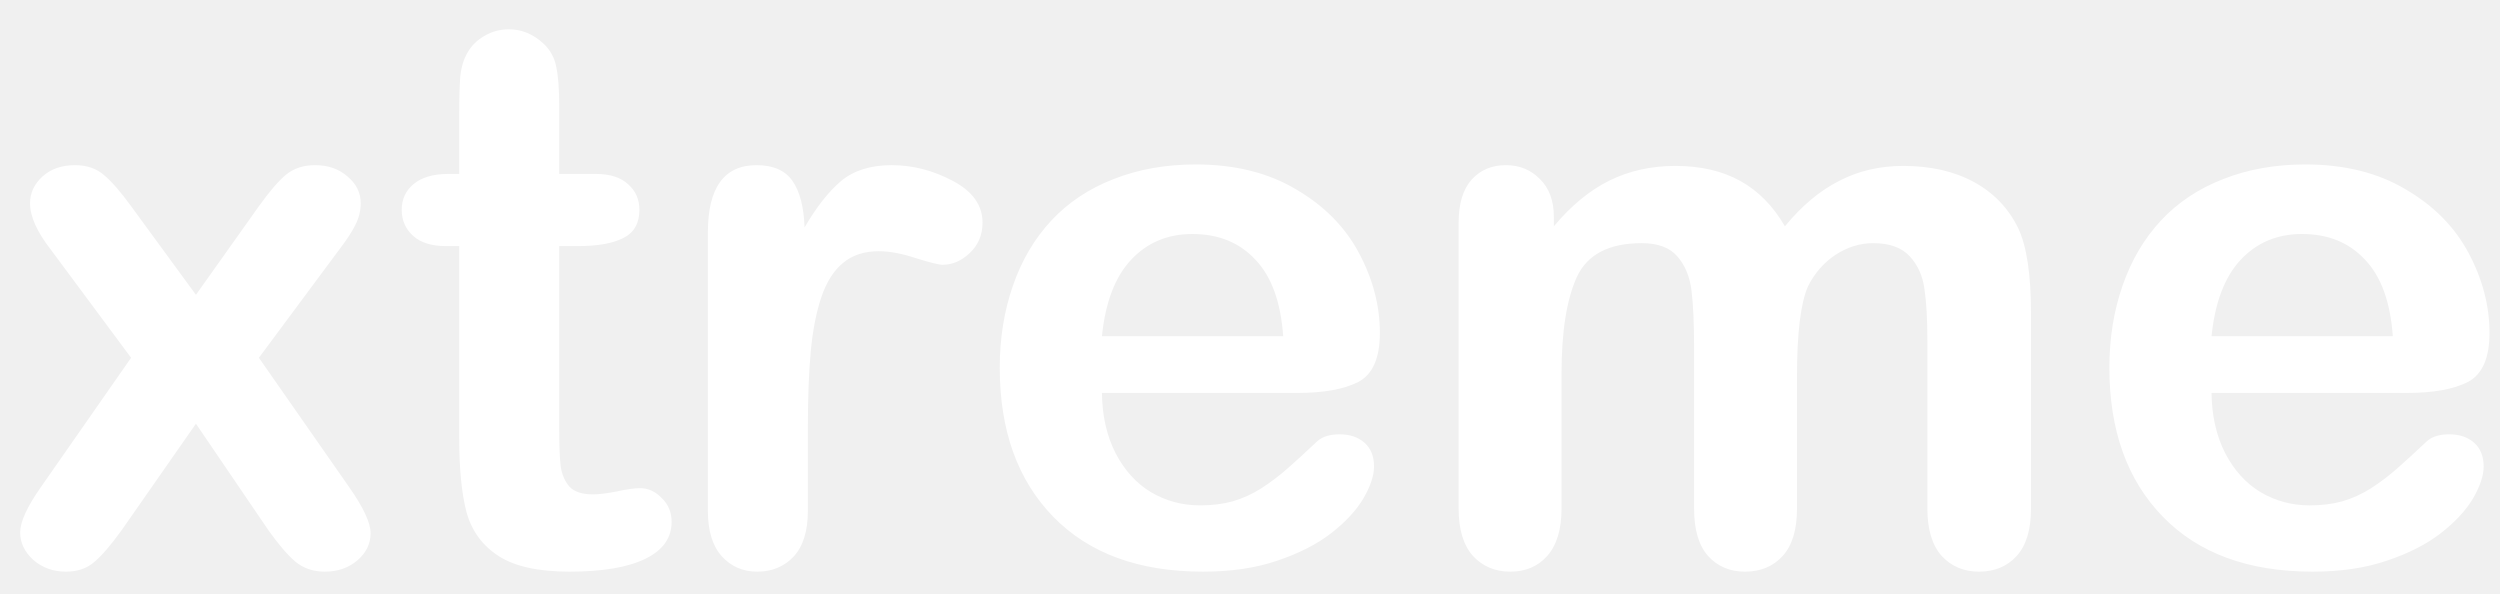
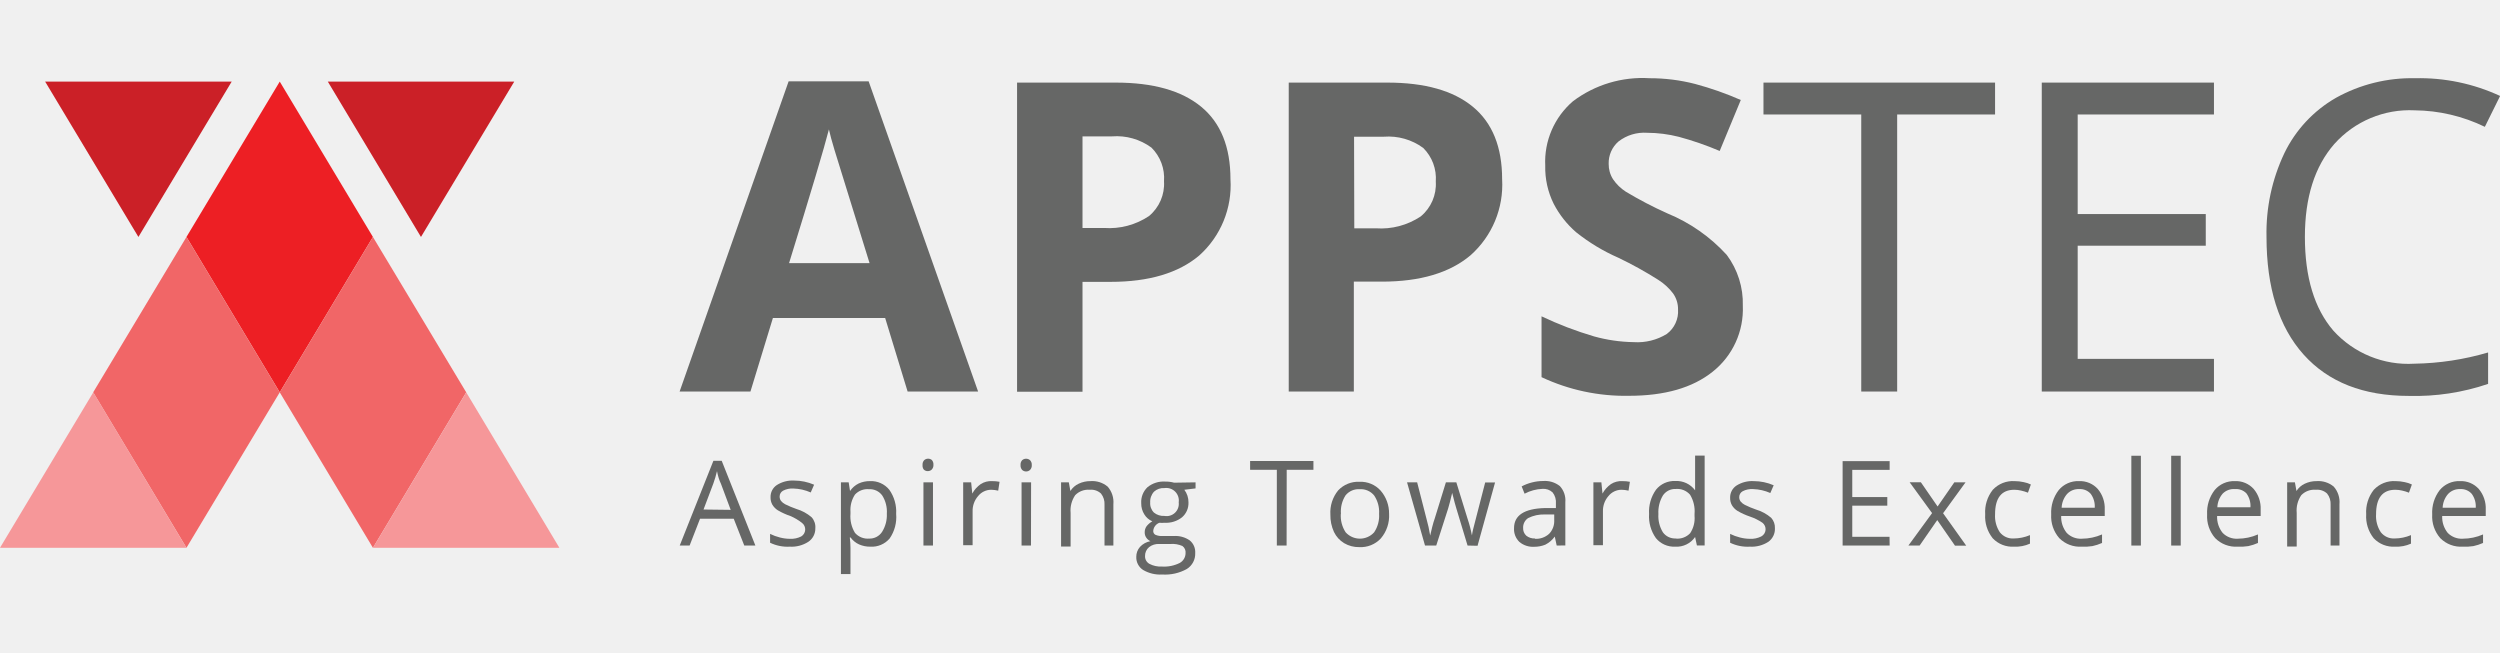
- <svg xmlns="http://www.w3.org/2000/svg" width="80" height="19" viewBox="0 0 80 19" fill="#fff">
-   <path d="M8.59 16.969L6.27 13.559L3.891 16.969C3.547 17.445 3.254 17.785 3.012 17.988C2.777 18.191 2.477 18.293 2.109 18.293C1.703 18.293 1.355 18.168 1.066 17.918C0.785 17.66 0.645 17.367 0.645 17.039C0.645 16.703 0.863 16.223 1.301 15.598L4.195 11.449L1.629 7.992C1.184 7.422 0.961 6.926 0.961 6.504C0.961 6.176 1.094 5.891 1.359 5.648C1.625 5.406 1.973 5.285 2.402 5.285C2.777 5.285 3.086 5.391 3.328 5.602C3.578 5.812 3.867 6.145 4.195 6.598L6.27 9.434L8.285 6.598C8.621 6.129 8.91 5.793 9.152 5.59C9.402 5.387 9.711 5.285 10.078 5.285C10.5 5.285 10.848 5.406 11.121 5.648C11.402 5.883 11.543 6.168 11.543 6.504C11.543 6.746 11.484 6.98 11.367 7.207C11.258 7.426 11.086 7.688 10.852 7.992L8.285 11.449L11.18 15.598C11.633 16.246 11.859 16.734 11.859 17.062C11.859 17.398 11.719 17.688 11.438 17.93C11.156 18.172 10.809 18.293 10.395 18.293C10.027 18.293 9.715 18.188 9.457 17.977C9.207 17.766 8.918 17.43 8.59 16.969ZM14.344 5.566H14.695V3.645C14.695 3.129 14.707 2.727 14.73 2.438C14.762 2.141 14.84 1.887 14.965 1.676C15.09 1.457 15.27 1.281 15.504 1.148C15.738 1.008 16 0.938 16.289 0.938C16.695 0.938 17.062 1.09 17.391 1.395C17.609 1.598 17.746 1.848 17.801 2.145C17.863 2.434 17.895 2.848 17.895 3.387V5.566H19.066C19.52 5.566 19.863 5.676 20.098 5.895C20.34 6.105 20.461 6.379 20.461 6.715C20.461 7.145 20.289 7.445 19.945 7.617C19.609 7.789 19.125 7.875 18.492 7.875H17.895V13.758C17.895 14.258 17.91 14.645 17.941 14.918C17.98 15.184 18.074 15.402 18.223 15.574C18.379 15.738 18.629 15.82 18.973 15.82C19.16 15.82 19.414 15.789 19.734 15.727C20.055 15.656 20.305 15.621 20.484 15.621C20.742 15.621 20.973 15.727 21.176 15.938C21.387 16.141 21.492 16.395 21.492 16.699C21.492 17.215 21.211 17.609 20.648 17.883C20.086 18.156 19.277 18.293 18.223 18.293C17.223 18.293 16.465 18.125 15.949 17.789C15.434 17.453 15.094 16.988 14.93 16.395C14.773 15.801 14.695 15.008 14.695 14.016V7.875H14.273C13.812 7.875 13.461 7.766 13.219 7.547C12.977 7.328 12.855 7.051 12.855 6.715C12.855 6.379 12.98 6.105 13.23 5.895C13.488 5.676 13.859 5.566 14.344 5.566ZM25.852 13.676V16.348C25.852 16.996 25.699 17.484 25.395 17.812C25.09 18.133 24.703 18.293 24.234 18.293C23.773 18.293 23.395 18.129 23.098 17.801C22.801 17.473 22.652 16.988 22.652 16.348V7.441C22.652 6.004 23.172 5.285 24.211 5.285C24.742 5.285 25.125 5.453 25.359 5.789C25.594 6.125 25.723 6.621 25.746 7.277C26.129 6.621 26.52 6.125 26.918 5.789C27.324 5.453 27.863 5.285 28.535 5.285C29.207 5.285 29.859 5.453 30.492 5.789C31.125 6.125 31.441 6.57 31.441 7.125C31.441 7.516 31.305 7.84 31.031 8.098C30.766 8.348 30.477 8.473 30.164 8.473C30.047 8.473 29.762 8.402 29.309 8.262C28.863 8.113 28.469 8.039 28.125 8.039C27.656 8.039 27.273 8.164 26.977 8.414C26.68 8.656 26.449 9.02 26.285 9.504C26.121 9.988 26.008 10.566 25.945 11.238C25.883 11.902 25.852 12.715 25.852 13.676ZM41.52 12.574H35.262C35.27 13.301 35.414 13.941 35.695 14.496C35.984 15.051 36.363 15.469 36.832 15.75C37.309 16.031 37.832 16.172 38.402 16.172C38.785 16.172 39.133 16.129 39.445 16.043C39.766 15.949 40.074 15.809 40.371 15.621C40.668 15.426 40.941 15.219 41.191 15C41.441 14.781 41.766 14.484 42.164 14.109C42.328 13.969 42.562 13.898 42.867 13.898C43.195 13.898 43.461 13.988 43.664 14.168C43.867 14.348 43.969 14.602 43.969 14.93C43.969 15.219 43.855 15.559 43.629 15.949C43.402 16.332 43.059 16.703 42.598 17.062C42.145 17.414 41.57 17.707 40.875 17.941C40.188 18.176 39.395 18.293 38.496 18.293C36.441 18.293 34.844 17.707 33.703 16.535C32.562 15.363 31.992 13.773 31.992 11.766C31.992 10.82 32.133 9.945 32.414 9.141C32.695 8.328 33.105 7.633 33.645 7.055C34.184 6.477 34.848 6.035 35.637 5.73C36.426 5.418 37.301 5.262 38.262 5.262C39.512 5.262 40.582 5.527 41.473 6.059C42.371 6.582 43.043 7.262 43.488 8.098C43.934 8.934 44.156 9.785 44.156 10.652C44.156 11.457 43.926 11.98 43.465 12.223C43.004 12.457 42.355 12.574 41.52 12.574ZM35.262 10.758H41.062C40.984 9.664 40.688 8.848 40.172 8.309C39.664 7.762 38.992 7.488 38.156 7.488C37.359 7.488 36.703 7.766 36.188 8.32C35.68 8.867 35.371 9.68 35.262 10.758ZM57.504 12.023V16.277C57.504 16.949 57.352 17.453 57.047 17.789C56.742 18.125 56.34 18.293 55.84 18.293C55.355 18.293 54.961 18.125 54.656 17.789C54.359 17.453 54.211 16.949 54.211 16.277V11.18C54.211 10.375 54.184 9.75 54.129 9.305C54.074 8.859 53.926 8.496 53.684 8.215C53.441 7.926 53.059 7.781 52.535 7.781C51.488 7.781 50.797 8.141 50.461 8.859C50.133 9.578 49.969 10.609 49.969 11.953V16.277C49.969 16.941 49.816 17.445 49.512 17.789C49.215 18.125 48.82 18.293 48.328 18.293C47.844 18.293 47.445 18.125 47.133 17.789C46.828 17.445 46.676 16.941 46.676 16.277V7.125C46.676 6.523 46.812 6.066 47.086 5.754C47.367 5.441 47.734 5.285 48.188 5.285C48.625 5.285 48.988 5.434 49.277 5.73C49.574 6.02 49.723 6.422 49.723 6.938V7.242C50.277 6.578 50.871 6.09 51.504 5.777C52.137 5.465 52.84 5.309 53.613 5.309C54.418 5.309 55.109 5.469 55.688 5.789C56.266 6.109 56.742 6.594 57.117 7.242C57.656 6.586 58.234 6.102 58.852 5.789C59.469 5.469 60.152 5.309 60.902 5.309C61.777 5.309 62.531 5.48 63.164 5.824C63.797 6.168 64.269 6.66 64.582 7.301C64.856 7.879 64.992 8.789 64.992 10.031V16.277C64.992 16.949 64.84 17.453 64.535 17.789C64.231 18.125 63.828 18.293 63.328 18.293C62.844 18.293 62.445 18.125 62.133 17.789C61.828 17.445 61.676 16.941 61.676 16.277V10.898C61.676 10.211 61.645 9.66 61.582 9.246C61.527 8.832 61.371 8.484 61.113 8.203C60.855 7.922 60.465 7.781 59.941 7.781C59.52 7.781 59.117 7.906 58.734 8.156C58.359 8.406 58.066 8.742 57.855 9.164C57.621 9.703 57.504 10.656 57.504 12.023ZM77.027 12.574H70.769C70.777 13.301 70.922 13.941 71.203 14.496C71.492 15.051 71.871 15.469 72.34 15.75C72.816 16.031 73.34 16.172 73.91 16.172C74.293 16.172 74.641 16.129 74.953 16.043C75.273 15.949 75.582 15.809 75.879 15.621C76.176 15.426 76.449 15.219 76.699 15C76.949 14.781 77.273 14.484 77.672 14.109C77.836 13.969 78.07 13.898 78.375 13.898C78.703 13.898 78.969 13.988 79.172 14.168C79.375 14.348 79.477 14.602 79.477 14.93C79.477 15.219 79.363 15.559 79.137 15.949C78.91 16.332 78.566 16.703 78.106 17.062C77.652 17.414 77.078 17.707 76.383 17.941C75.695 18.176 74.902 18.293 74.004 18.293C71.949 18.293 70.352 17.707 69.211 16.535C68.07 15.363 67.5 13.773 67.5 11.766C67.5 10.82 67.641 9.945 67.922 9.141C68.203 8.328 68.613 7.633 69.152 7.055C69.691 6.477 70.356 6.035 71.144 5.73C71.934 5.418 72.809 5.262 73.769 5.262C75.019 5.262 76.09 5.527 76.981 6.059C77.879 6.582 78.551 7.262 78.996 8.098C79.441 8.934 79.664 9.785 79.664 10.652C79.664 11.457 79.434 11.98 78.973 12.223C78.512 12.457 77.863 12.574 77.027 12.574ZM70.769 10.758H76.57C76.492 9.664 76.195 8.848 75.68 8.309C75.172 7.762 74.5 7.488 73.664 7.488C72.867 7.488 72.211 7.766 71.695 8.32C71.188 8.867 70.879 9.68 70.769 10.758Z" fill="#fff" />
+ <svg xmlns="http://www.w3.org/2000/svg" width="230" height="60" fill="#fff" id="Layer_1" data-name="Layer 1" viewBox="0 0 222.7 44.16">
+   <defs>
+     <style>.cls-1{fill:#ed1f24;}.cls-2{fill:#f16667;}.cls-3{fill:#f69799;}.cls-4{fill:#cb2027;}.cls-5{fill:#666766;}</style>
+   </defs>
+   <polygon class="cls-1" points="33.22 14.14 24.92 27.98 16.61 14.14 24.92 0.3 33.22 14.14" />
+   <polygon class="cls-2" points="41.53 27.98 33.22 41.83 24.92 27.98 33.22 14.14 41.53 27.98" />
+   <polygon class="cls-3" points="49.83 41.83 33.22 41.83 41.53 27.98 49.83 41.83" />
+   <polygon class="cls-4" points="20.64 0.3 12.33 14.14 4.02 0.3 20.64 0.3" />
+   <polygon class="cls-4" points="45.81 0.3 37.5 14.14 29.2 0.3 45.81 0.3" />
+   <polygon class="cls-2" points="24.92 27.98 16.61 41.83 8.3 27.98 16.61 14.14 24.92 27.98" />
+   <polygon class="cls-3" points="16.61 41.83 0 41.83 8.31 27.98 16.61 41.83" />
+   <path class="cls-5" d="M80.85,27.91l-2-6.55h-10l-2,6.55H60.54L70.25.28h7.13l9.75,27.63ZM77.46,16.47Q74.69,7.56,74.34,6.4t-.5-1.84Q73.22,7,70.29,16.47Z" transform="translate(0 0)" />
+   <path class="cls-5" d="M109.61,9a8.41,8.41,0,0,1-2.78,6.79q-2.78,2.35-7.9,2.35h-2.5v9.79H90.6V.39h8.79q5,0,7.61,2.15T109.61,9ZM96.43,13.34h1.92a6.39,6.39,0,0,0,4-1.06,3.72,3.72,0,0,0,1.34-3.1,3.82,3.82,0,0,0-1.12-3,5.25,5.25,0,0,0-3.51-1H96.43Z" transform="translate(0 0)" />
+   <path class="cls-5" d="M133.81,9A8.41,8.41,0,0,1,131,15.77q-2.78,2.35-7.9,2.35h-2.5v9.79H114.8V.39h8.79q5,0,7.61,2.15T133.81,9Zm-13.17,4.37h1.92a6.39,6.39,0,0,0,4-1.06,3.72,3.72,0,0,0,1.34-3.1,3.82,3.82,0,0,0-1.12-3,5.25,5.25,0,0,0-3.51-1h-2.65Z" transform="translate(0 0)" />
+   <path class="cls-5" d="M155.25,20.27a7.11,7.11,0,0,1-2.68,5.87q-2.68,2.15-7.46,2.15a17.53,17.53,0,0,1-7.79-1.66V21.21A32.05,32.05,0,0,0,142,23a14,14,0,0,0,3.53.51,5,5,0,0,0,2.95-.73,2.51,2.51,0,0,0,1-2.18,2.41,2.41,0,0,0-.45-1.44,5.05,5.05,0,0,0-1.33-1.21A34.08,34.08,0,0,0,144.18,16a16.88,16.88,0,0,1-3.78-2.28,8.54,8.54,0,0,1-2-2.54,7.25,7.25,0,0,1-.75-3.39,7.11,7.11,0,0,1,2.47-5.74A10.29,10.29,0,0,1,146.95,0,16.16,16.16,0,0,1,151,.51a28.18,28.18,0,0,1,4.07,1.43l-1.88,4.54a27.55,27.55,0,0,0-3.64-1.26,11.73,11.73,0,0,0-2.83-.36,3.75,3.75,0,0,0-2.54.77,2.55,2.55,0,0,0-.88,2A2.49,2.49,0,0,0,143.69,9a3.93,3.93,0,0,0,1.14,1.11,35,35,0,0,0,3.7,1.93,14.72,14.72,0,0,1,5.29,3.7A7.22,7.22,0,0,1,155.25,20.27Z" transform="translate(0 0)" />
+   <path class="cls-5" d="M169,27.91h-3.2V3.23h-8.71V.39h20.63V3.23H169Z" transform="translate(0 0)" />
+   <path class="cls-5" d="M197.22,27.91H181.88V.39h15.34V3.23H185.08V12.1h11.41v2.82H185.08V25h12.14Z" transform="translate(0 0)" />
+   <path class="cls-5" d="M215.1,2.86a9,9,0,0,0-7.16,3q-2.62,3-2.62,8.27,0,5.4,2.53,8.35a9,9,0,0,0,7.22,2.95,24.63,24.63,0,0,0,6.57-1v2.8a20.22,20.22,0,0,1-7.06,1.07q-6.08,0-9.38-3.69t-3.3-10.48a16.54,16.54,0,0,1,1.59-7.45,11.41,11.41,0,0,1,4.59-4.93A13.9,13.9,0,0,1,215.14,0a17.06,17.06,0,0,1,7.57,1.58l-1.36,2.75A14.59,14.59,0,0,0,215.1,2.86Z" transform="translate(0 0)" />
+   <path class="cls-5" d="M66.3,41.63l-.94-2.39h-3l-.93,2.39h-.88l3-7.55h.74l3,7.55Zm-1.21-3.18-.87-2.33Q64,35.68,63.87,35a9.7,9.7,0,0,1-.32,1.09l-.88,2.33Z" transform="translate(0 0)" />
+   <path class="cls-5" d="M72.63,40.09A1.41,1.41,0,0,1,72,41.3a2.76,2.76,0,0,1-1.65.43,3.58,3.58,0,0,1-1.75-.35v-.79a4.21,4.21,0,0,0,.87.32,3.63,3.63,0,0,0,.9.12,2,2,0,0,0,1-.21.73.73,0,0,0,.07-1.21A4.48,4.48,0,0,0,70.41,39a6,6,0,0,1-1.12-.51,1.53,1.53,0,0,1-.49-.5,1.29,1.29,0,0,1-.16-.66,1.26,1.26,0,0,1,.56-1.09,2.61,2.61,0,0,1,1.54-.4,4.5,4.5,0,0,1,1.78.37l-.3.69a4.09,4.09,0,0,0-1.54-.35,1.77,1.77,0,0,0-.92.19.59.59,0,0,0-.31.52.64.64,0,0,0,.12.39,1.14,1.14,0,0,0,.37.3,8.3,8.3,0,0,0,1,.42,3.69,3.69,0,0,1,1.36.74A1.3,1.3,0,0,1,72.63,40.09Z" transform="translate(0 0)" />
+   <path class="cls-5" d="M77.53,41.73a2.44,2.44,0,0,1-1-.2,1.9,1.9,0,0,1-.76-.62H75.7a7.58,7.58,0,0,1,.06.94v2.32h-.85V36h.69l.12.77h0a2,2,0,0,1,.77-.67,2.33,2.33,0,0,1,1-.21,2.09,2.09,0,0,1,1.73.77,3.38,3.38,0,0,1,.61,2.15A3.35,3.35,0,0,1,79.25,41,2.09,2.09,0,0,1,77.53,41.73Zm-.12-5.12a1.51,1.51,0,0,0-1.25.48,2.46,2.46,0,0,0-.4,1.52v.19a2.82,2.82,0,0,0,.4,1.7,1.51,1.51,0,0,0,1.27.51,1.32,1.32,0,0,0,1.14-.59A2.81,2.81,0,0,0,79,38.79a2.7,2.7,0,0,0-.41-1.62A1.36,1.36,0,0,0,77.41,36.61Z" transform="translate(0 0)" />
+   <path class="cls-5" d="M82.18,34.46a.57.57,0,0,1,.14-.43A.53.53,0,0,1,83,34a.56.56,0,0,1,.15.43.56.56,0,0,1-.15.43.5.5,0,0,1-.35.14.49.49,0,0,1-.36-.14A.58.58,0,0,1,82.18,34.46Zm.93,7.17h-.85V36h.85Z" transform="translate(0 0)" />
+   <path class="cls-5" d="M88.37,35.89a3.35,3.35,0,0,1,.67.06l-.12.79a2.92,2.92,0,0,0-.62-.08,1.5,1.5,0,0,0-1.17.56,2,2,0,0,0-.49,1.38v3H85.8V36h.71l.1,1h0a2.48,2.48,0,0,1,.76-.85A1.7,1.7,0,0,1,88.37,35.89Z" transform="translate(0 0)" />
+   <path class="cls-5" d="M90.91,34.46a.57.57,0,0,1,.14-.43.53.53,0,0,1,.71,0,.56.56,0,0,1,.15.43.56.56,0,0,1-.15.43.5.5,0,0,1-.35.14.49.49,0,0,1-.36-.14A.58.58,0,0,1,90.91,34.46Zm.93,7.17H91V36h.85Z" transform="translate(0 0)" />
+   <path class="cls-5" d="M98.39,41.63V38a1.47,1.47,0,0,0-.31-1,1.28,1.28,0,0,0-1-.34,1.62,1.62,0,0,0-1.3.48,2.41,2.41,0,0,0-.41,1.58v3h-.85V36h.69l.14.77h0a1.75,1.75,0,0,1,.74-.65,2.39,2.39,0,0,1,1.05-.23,2.14,2.14,0,0,1,1.53.49,2.09,2.09,0,0,1,.51,1.57v3.68Z" transform="translate(0 0)" />
+   <path class="cls-5" d="M106.5,36v.54l-1,.12a1.83,1.83,0,0,1,.37,1.13,1.67,1.67,0,0,1-.57,1.32,2.28,2.28,0,0,1-1.55.49,2.55,2.55,0,0,1-.47,0,.84.84,0,0,0-.55.73.37.37,0,0,0,.19.34,1.39,1.39,0,0,0,.65.11h1a2.23,2.23,0,0,1,1.41.39,1.34,1.34,0,0,1,.49,1.12,1.6,1.6,0,0,1-.75,1.43,4,4,0,0,1-2.19.49,3,3,0,0,1-1.71-.41,1.33,1.33,0,0,1-.6-1.16,1.31,1.31,0,0,1,.33-.89,1.68,1.68,0,0,1,.93-.51.89.89,0,0,1-.36-.3.8.8,0,0,1-.15-.48.91.91,0,0,1,.16-.54,1.72,1.72,0,0,1,.52-.45,1.52,1.52,0,0,1-.71-.61,1.8,1.8,0,0,1-.28-1,1.82,1.82,0,0,1,.56-1.43,2.27,2.27,0,0,1,1.57-.5,2.87,2.87,0,0,1,.8.1ZM102,42.57a.76.76,0,0,0,.39.69,2.13,2.13,0,0,0,1.11.24,3.09,3.09,0,0,0,1.59-.32,1,1,0,0,0,.52-.87.69.69,0,0,0-.28-.64,2.2,2.2,0,0,0-1.06-.18h-1a1.35,1.35,0,0,0-.91.28A1,1,0,0,0,102,42.57Zm.46-4.78a1.15,1.15,0,0,0,.33.9,1.33,1.33,0,0,0,.93.3A1.09,1.09,0,0,0,105,37.78a1.12,1.12,0,0,0-1.27-1.27,1.25,1.25,0,0,0-.93.32A1.31,1.31,0,0,0,102.46,37.8Z" transform="translate(0 0)" />
+   <path class="cls-5" d="M114.61,41.63h-.87V34.88h-2.38v-.78H117v.78h-2.38Z" transform="translate(0 0)" />
+   <path class="cls-5" d="M123.74,38.8A3.11,3.11,0,0,1,123,41a2.45,2.45,0,0,1-1.92.77,2.54,2.54,0,0,1-1.34-.35,2.34,2.34,0,0,1-.91-1,3.55,3.55,0,0,1-.32-1.55,3.11,3.11,0,0,1,.69-2.15,2.44,2.44,0,0,1,1.91-.77,2.39,2.39,0,0,1,1.88.79A3.1,3.1,0,0,1,123.74,38.8Zm-4.3,0a2.67,2.67,0,0,0,.43,1.65,1.71,1.71,0,0,0,2.54,0,2.66,2.66,0,0,0,.44-1.65,2.62,2.62,0,0,0-.44-1.63,1.53,1.53,0,0,0-1.28-.56,1.5,1.5,0,0,0-1.27.55A2.65,2.65,0,0,0,119.45,38.8Z" transform="translate(0 0)" />
+   <path class="cls-5" d="M130.73,41.63l-1-3.31q-.1-.3-.37-1.38h0q-.21.9-.36,1.39l-1.06,3.3h-1L125.34,36h.9l.83,3.24a13.06,13.06,0,0,1,.33,1.5h0q.06-.29.18-.76t.22-.74l1-3.24h.93l1,3.24a11,11,0,0,1,.39,1.49h0a5.42,5.42,0,0,1,.11-.57q.09-.39,1.07-4.15h.88l-1.56,5.64Z" transform="translate(0 0)" />
+   <path class="cls-5" d="M138.67,41.63l-.17-.8h0a2.37,2.37,0,0,1-.84.72,2.57,2.57,0,0,1-1,.19,1.88,1.88,0,0,1-1.31-.43,1.58,1.58,0,0,1-.48-1.23q0-1.71,2.73-1.79l1,0V37.9a1.43,1.43,0,0,0-.29-1,1.18,1.18,0,0,0-.91-.32,3.72,3.72,0,0,0-1.59.43l-.26-.65a4,4,0,0,1,.91-.35,4,4,0,0,1,1-.13,2.15,2.15,0,0,1,1.49.45,1.87,1.87,0,0,1,.49,1.44v3.85Zm-1.93-.6a1.73,1.73,0,0,0,1.25-.44,1.62,1.62,0,0,0,.46-1.22v-.51l-.85,0a3.11,3.11,0,0,0-1.47.32,1,1,0,0,0-.45.87.88.88,0,0,0,.28.7A1.16,1.16,0,0,0,136.74,41Z" transform="translate(0 0)" />
+   <path class="cls-5" d="M144.52,35.89a3.35,3.35,0,0,1,.67.06l-.12.79a2.92,2.92,0,0,0-.62-.08,1.5,1.5,0,0,0-1.17.56,2,2,0,0,0-.49,1.38v3h-.85V36h.71l.1,1h0a2.48,2.48,0,0,1,.76-.85A1.7,1.7,0,0,1,144.52,35.89Z" transform="translate(0 0)" />
+   <path class="cls-5" d="M151,40.87h0a2,2,0,0,1-1.77.86,2.09,2.09,0,0,1-1.72-.76,3.33,3.33,0,0,1-.61-2.15,3.38,3.38,0,0,1,.62-2.17,2.08,2.08,0,0,1,1.72-.77,2.05,2.05,0,0,1,1.76.83H151l0-.41,0-.4V33.62h.85v8h-.69Zm-1.71.14a1.56,1.56,0,0,0,1.27-.48,2.41,2.41,0,0,0,.39-1.54v-.18a2.83,2.83,0,0,0-.4-1.71,1.51,1.51,0,0,0-1.27-.51,1.31,1.31,0,0,0-1.15.58,2.9,2.9,0,0,0-.4,1.65,2.78,2.78,0,0,0,.4,1.63A1.34,1.34,0,0,0,149.26,41Z" transform="translate(0 0)" />
+   <path class="cls-5" d="M158.11,40.09a1.41,1.41,0,0,1-.59,1.21,2.76,2.76,0,0,1-1.65.43,3.58,3.58,0,0,1-1.75-.35v-.79a4.21,4.21,0,0,0,.87.32,3.63,3.63,0,0,0,.9.12,2,2,0,0,0,1-.21A.73.73,0,0,0,157,39.6a4.48,4.48,0,0,0-1.11-.55,6,6,0,0,1-1.12-.51,1.53,1.53,0,0,1-.49-.5,1.29,1.29,0,0,1-.16-.66,1.26,1.26,0,0,1,.56-1.09,2.61,2.61,0,0,1,1.54-.4,4.5,4.5,0,0,1,1.78.37l-.3.69a4.09,4.09,0,0,0-1.54-.35,1.77,1.77,0,0,0-.92.19.59.59,0,0,0-.31.52.64.64,0,0,0,.12.39,1.14,1.14,0,0,0,.37.3,8.3,8.3,0,0,0,1,.42,3.69,3.69,0,0,1,1.36.74A1.3,1.3,0,0,1,158.11,40.09Z" transform="translate(0 0)" />
+   <path class="cls-5" d="M168.33,41.63h-4.19V34.11h4.19v.78H165v2.42h3.12v.77H165v2.77h3.32Z" transform="translate(0 0)" />
+   <path class="cls-5" d="M172.11,38.74l-2-2.75h1l1.49,2.16L174.09,36h1l-2,2.75,2.06,2.89h-1l-1.58-2.28L171,41.63h-1Z" transform="translate(0 0)" />
+   <path class="cls-5" d="M179.41,41.73a2.41,2.41,0,0,1-1.9-.75,3.1,3.1,0,0,1-.67-2.13,3.19,3.19,0,0,1,.68-2.19,2.45,2.45,0,0,1,1.94-.77,3.84,3.84,0,0,1,.81.09,2.66,2.66,0,0,1,.64.21l-.26.73a4.05,4.05,0,0,0-.62-.19,2.75,2.75,0,0,0-.59-.07q-1.72,0-1.72,2.19a2.61,2.61,0,0,0,.42,1.59,1.46,1.46,0,0,0,1.24.56,3.8,3.8,0,0,0,1.45-.3v.76A3.08,3.08,0,0,1,179.41,41.73Z" transform="translate(0 0)" />
+   <path class="cls-5" d="M185.44,41.73a2.59,2.59,0,0,1-2-.76,2.94,2.94,0,0,1-.72-2.11,3.27,3.27,0,0,1,.67-2.17,2.23,2.23,0,0,1,1.8-.8,2.13,2.13,0,0,1,1.68.7,2.67,2.67,0,0,1,.62,1.84V39h-3.88a2.24,2.24,0,0,0,.5,1.51,1.74,1.74,0,0,0,1.34.51,4.54,4.54,0,0,0,1.8-.38v.76a4.51,4.51,0,0,1-.86.28A4.8,4.8,0,0,1,185.44,41.73Zm-.23-5.13a1.39,1.39,0,0,0-1.08.44,2,2,0,0,0-.48,1.22h2.95a1.88,1.88,0,0,0-.36-1.24A1.27,1.27,0,0,0,185.21,36.6Z" transform="translate(0 0)" />
+   <path class="cls-5" d="M190.71,41.63h-.85v-8h.85Z" transform="translate(0 0)" />
+   <path class="cls-5" d="M194.26,41.63h-.85v-8h.85Z" transform="translate(0 0)" />
+   <path class="cls-5" d="M199.33,41.73a2.59,2.59,0,0,1-2-.76,2.94,2.94,0,0,1-.72-2.11,3.27,3.27,0,0,1,.67-2.17,2.23,2.23,0,0,1,1.8-.8,2.13,2.13,0,0,1,1.68.7,2.67,2.67,0,0,1,.62,1.84V39h-3.88a2.24,2.24,0,0,0,.5,1.51,1.74,1.74,0,0,0,1.34.51,4.54,4.54,0,0,0,1.8-.38v.76a4.51,4.51,0,0,1-.86.28A4.8,4.8,0,0,1,199.33,41.73Zm-.23-5.13A1.39,1.39,0,0,0,198,37a2,2,0,0,0-.48,1.22h2.95a1.88,1.88,0,0,0-.36-1.24A1.27,1.27,0,0,0,199.1,36.6Z" transform="translate(0 0)" />
+   <path class="cls-5" d="M207.61,41.63V38a1.47,1.47,0,0,0-.31-1,1.28,1.28,0,0,0-1-.34,1.62,1.62,0,0,0-1.3.48,2.41,2.41,0,0,0-.41,1.58v3h-.85V36h.69l.14.77h0a1.75,1.75,0,0,1,.74-.65,2.39,2.39,0,0,1,1.05-.23,2.14,2.14,0,0,1,1.53.49,2.09,2.09,0,0,1,.51,1.57v3.68Z" transform="translate(0 0)" />
+   <path class="cls-5" d="M213.35,41.73a2.41,2.41,0,0,1-1.9-.75,3.1,3.1,0,0,1-.67-2.13,3.19,3.19,0,0,1,.68-2.19,2.45,2.45,0,0,1,1.94-.77,3.84,3.84,0,0,1,.81.09,2.66,2.66,0,0,1,.64.21l-.26.73a4.05,4.05,0,0,0-.62-.19,2.75,2.75,0,0,0-.59-.07q-1.72,0-1.72,2.19a2.61,2.61,0,0,0,.42,1.59,1.46,1.46,0,0,0,1.24.56,3.8,3.8,0,0,0,1.45-.3v.76A3.08,3.08,0,0,1,213.35,41.73Z" transform="translate(0 0)" />
+   <path class="cls-5" d="M219.38,41.73a2.59,2.59,0,0,1-2-.76,2.94,2.94,0,0,1-.72-2.11,3.27,3.27,0,0,1,.67-2.17,2.23,2.23,0,0,1,1.8-.8,2.13,2.13,0,0,1,1.68.7,2.67,2.67,0,0,1,.62,1.84V39h-3.88a2.24,2.24,0,0,0,.5,1.51,1.74,1.74,0,0,0,1.34.51,4.54,4.54,0,0,0,1.8-.38v.76a4.51,4.51,0,0,1-.86.28A4.8,4.8,0,0,1,219.38,41.73Zm-.23-5.13a1.39,1.39,0,0,0-1.08.44,2,2,0,0,0-.48,1.22h2.95a1.88,1.88,0,0,0-.36-1.24A1.27,1.27,0,0,0,219.15,36.6Z" transform="translate(0 0)" fill="#fff" />
</svg>
